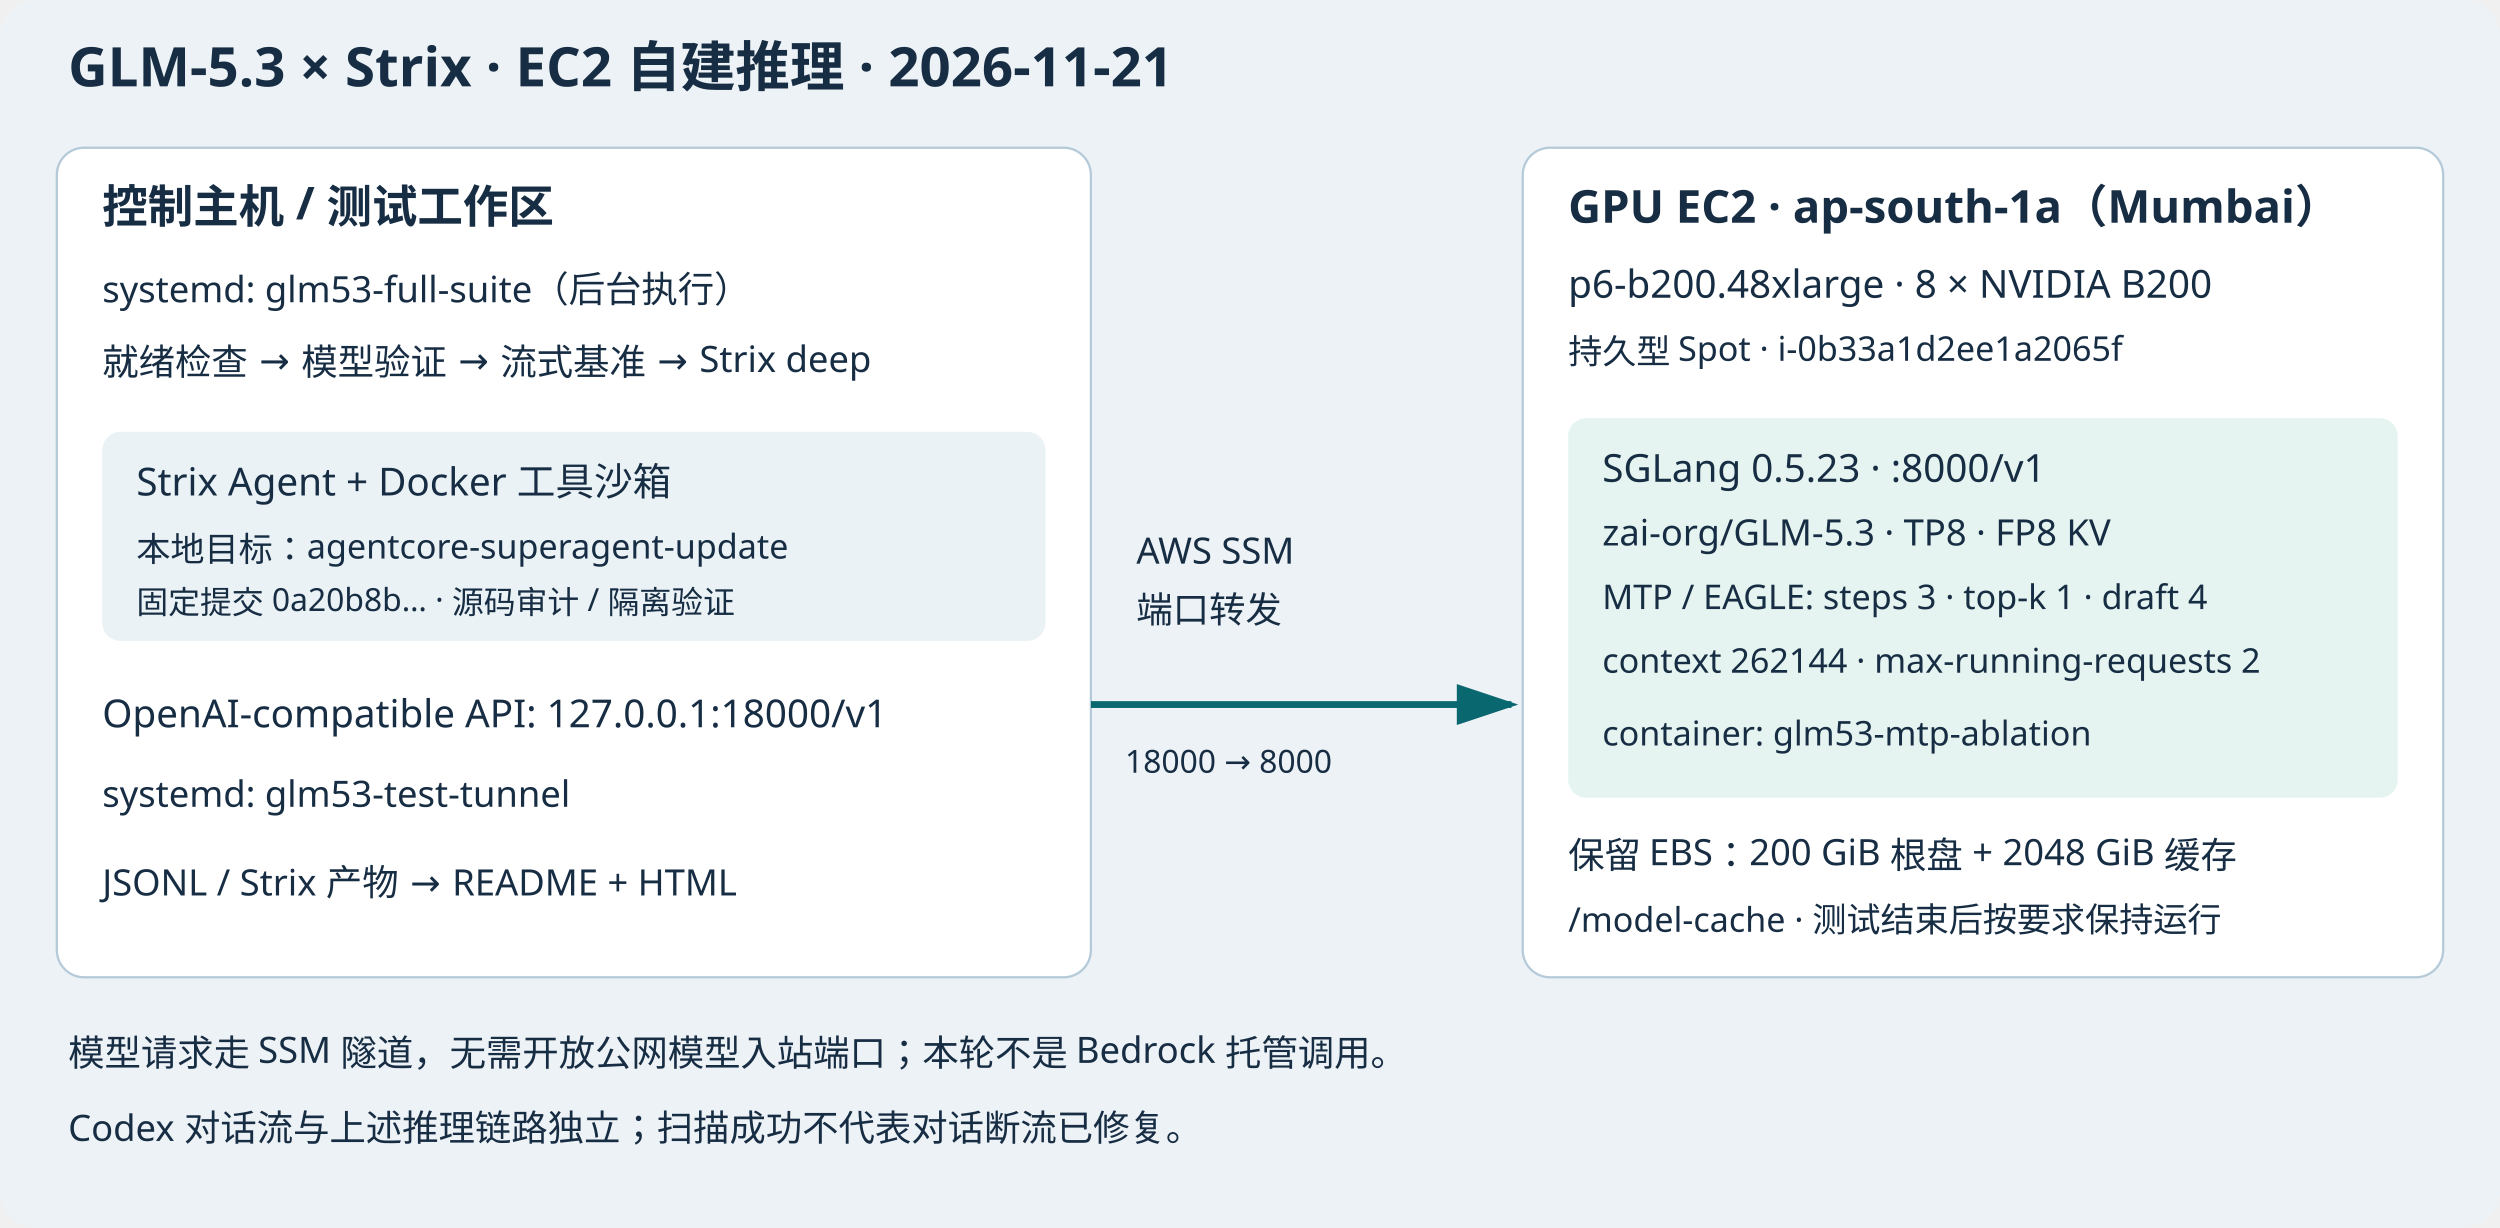
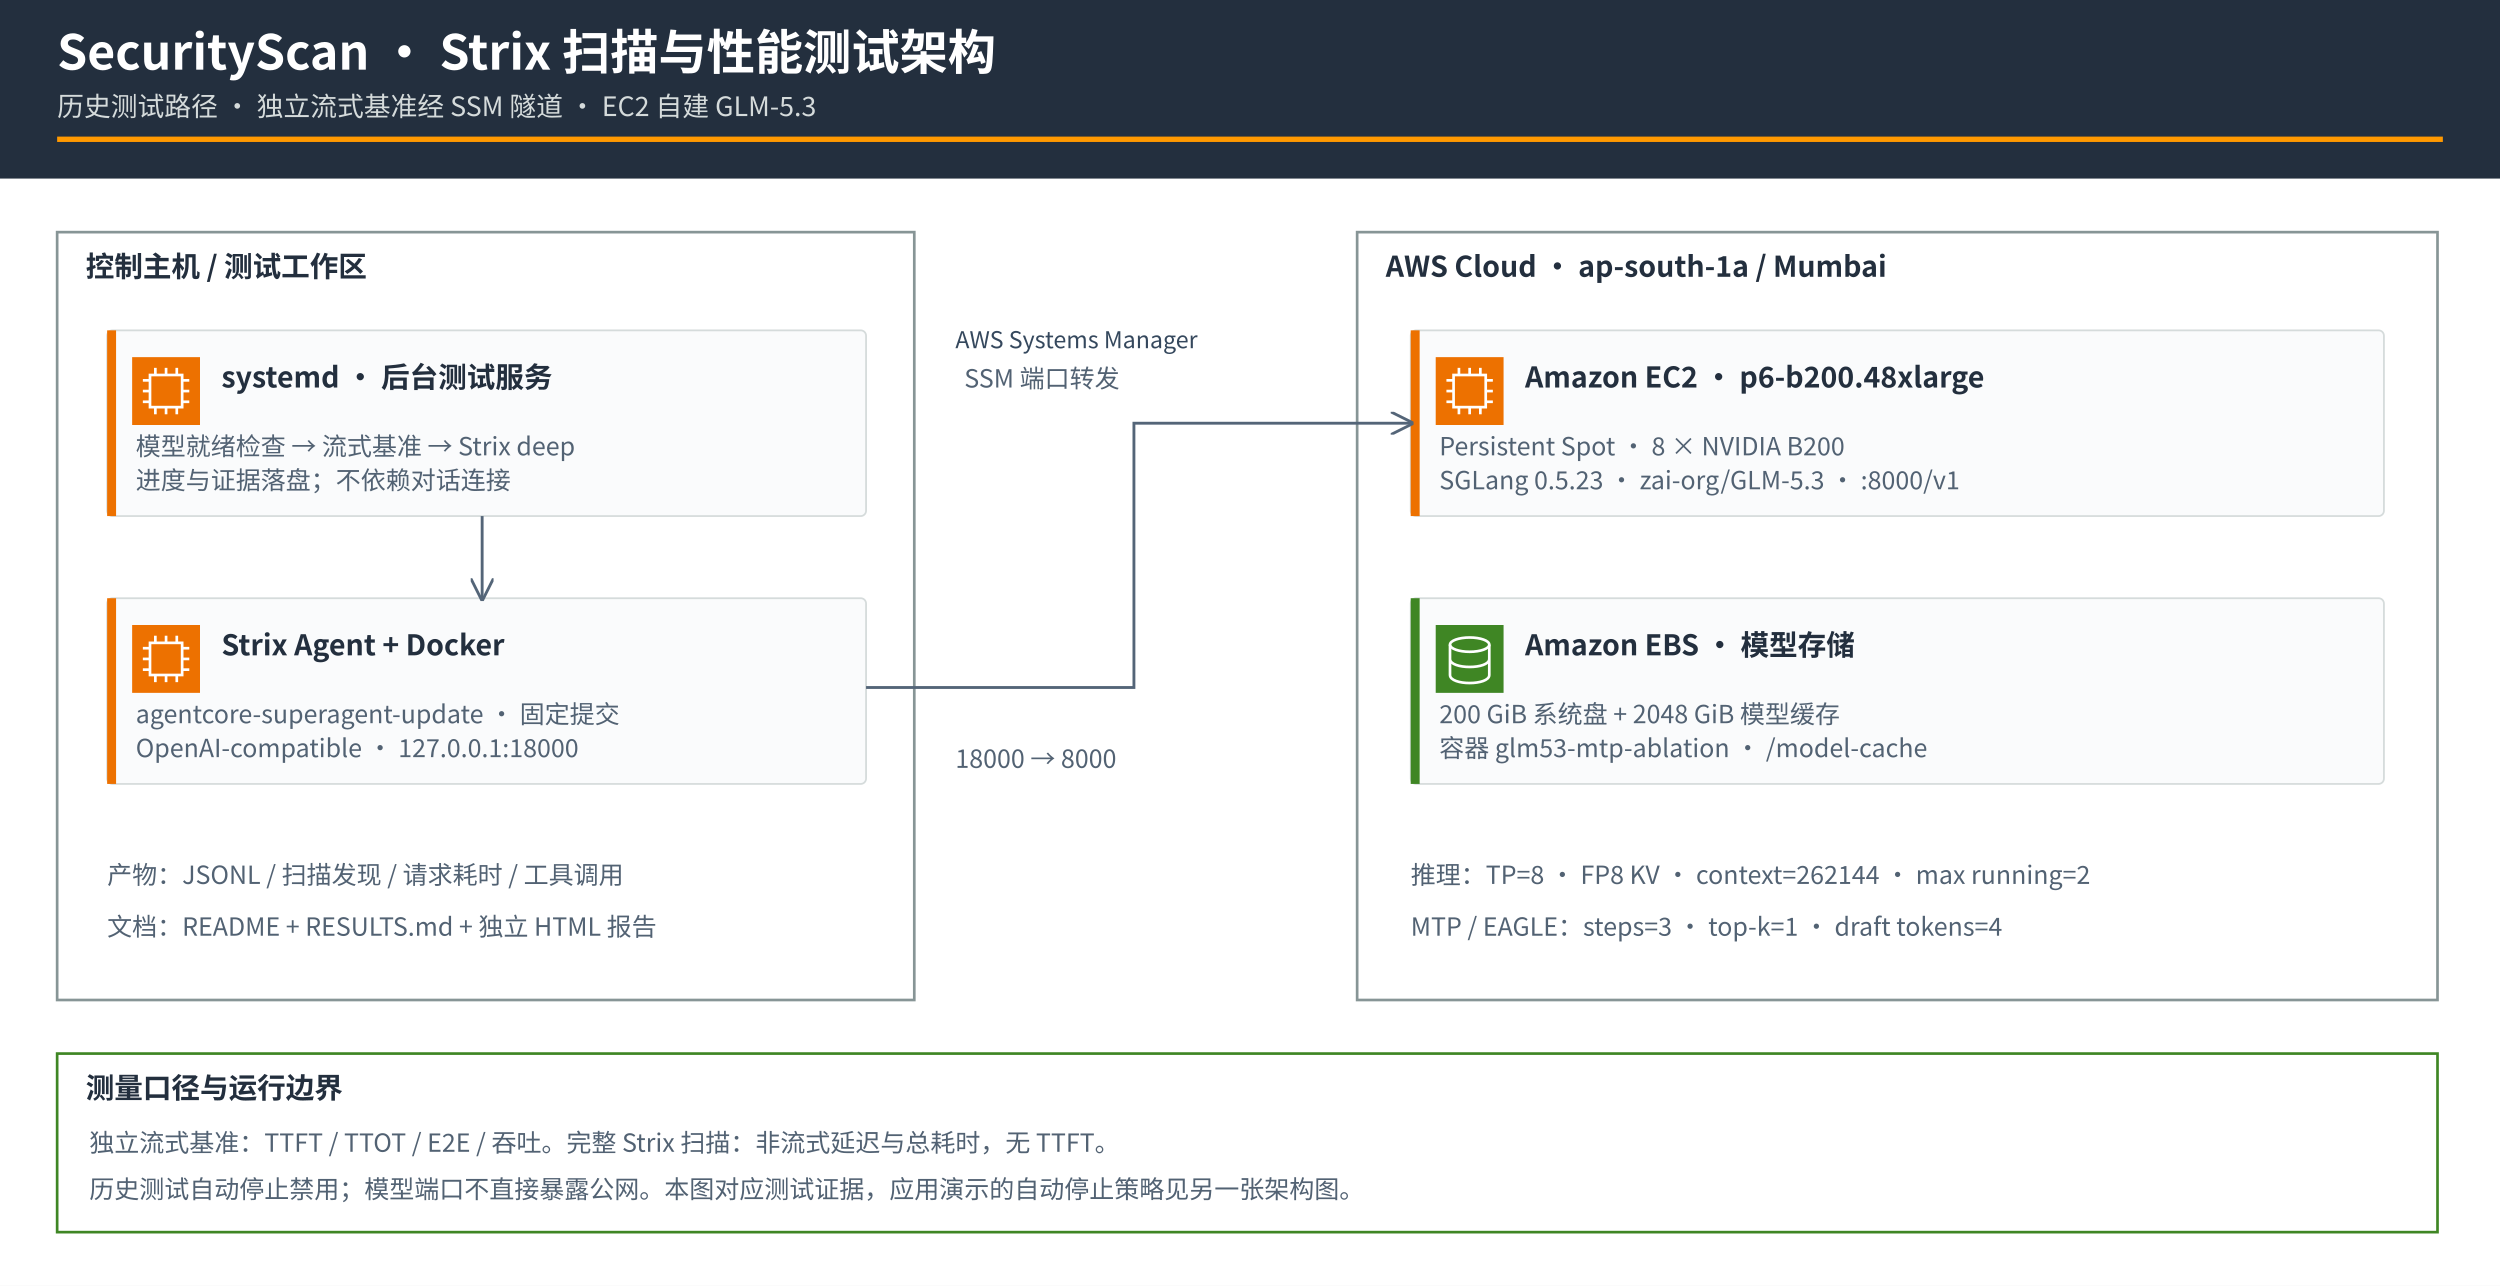
- <svg xmlns="http://www.w3.org/2000/svg" width="1100" height="540" viewBox="0 0 1100 540" role="img" aria-labelledby="title desc">
+ <svg xmlns="http://www.w3.org/2000/svg" width="1400" height="720" viewBox="0 0 1400 720" role="img" aria-labelledby="benchmark-title benchmark-desc">
  <defs>
-     <marker id="arrow" markerWidth="10" markerHeight="10" refX="8" refY="3" orient="auto">
-       <path d="M0,0 L0,6 L9,3 z" fill="#096770" />
+     <marker id="benchmark-arrow" markerWidth="8" markerHeight="8" refX="7" refY="4" orient="auto">
+       <path d="M0 0 L8 4 L0 8" fill="none" stroke="#546578" />
    </marker>
  </defs>
-   <rect width="1100" height="540" rx="16" fill="#edf2f6" />
-   <g font-family="system-ui,sans-serif" fill="#172d43">
-     <text x="30" y="38" font-size="24" font-weight="bold">GLM-5.3 × Strix · EC2 自建推理 · 2026-11-21</text>
-     <rect x="25" y="65" width="455" height="365" rx="12" fill="white" stroke="#b5cad8" />
-     <text x="45" y="98" font-size="20" font-weight="bold">控制主机 / 测试工作区</text>
-     <text x="45" y="133" font-size="16">systemd: glm53-full-suite（后台执行）</text>
-     <text x="45" y="165" font-size="16">就绪检查 → 模型验证 → 流式基准 → Strix deep</text>
-     <rect x="45" y="190" width="415" height="92" rx="8" fill="#eaf2f6" />
-     <text x="60" y="218" font-size="17">Strix Agent + Docker 工具沙箱</text>
-     <text x="60" y="247" font-size="15">本地目标：agentcore-superagent-update</text>
-     <text x="60" y="270" font-size="14">固定提交 0a20b8b… · 源码审计 / 隔离验证</text>
-     <text x="45" y="320" font-size="17">OpenAI-compatible API: 127.0.0.1:18000/v1</text>
-     <text x="45" y="355" font-size="16">systemd: glm53-test-tunnel</text>
-     <text x="45" y="394" font-size="16">JSONL / Strix 产物 → README + HTML</text>
-     <rect x="670" y="65" width="405" height="365" rx="12" fill="white" stroke="#b5cad8" />
-     <text x="690" y="98" font-size="20" font-weight="bold">GPU EC2 · ap-south-1a（Mumbai）</text>
-     <text x="690" y="131" font-size="17">p6-b200.48xlarge · 8 × NVIDIA B200</text>
-     <text x="690" y="160" font-size="15">持久型 Spot · i-0b33a1d2ee1a2065f</text>
-     <rect x="690" y="184" width="365" height="167" rx="8" fill="#e5f4f0" />
-     <text x="705" y="212" font-size="17">SGLang 0.5.23 · :8000/v1</text>
-     <text x="705" y="240" font-size="16">zai-org/GLM-5.3 · TP8 · FP8 KV</text>
-     <text x="705" y="268" font-size="15">MTP / EAGLE: steps 3 · top-k 1 · draft 4</text>
-     <text x="705" y="296" font-size="15">context 262144 · max-running-requests 2</text>
-     <text x="705" y="328" font-size="15">container: glm53-mtp-ablation</text>
-     <text x="690" y="382" font-size="16">保留 EBS：200 GiB 根盘 + 2048 GiB 缓存</text>
-     <text x="690" y="410" font-size="15">/model-cache · 测试结束后按要求保持运行</text>
-     <path d="M480 310 H665" stroke="#096770" stroke-width="3" marker-end="url(#arrow)" />
-     <text x="500" y="248" font-size="16">AWS SSM</text>
-     <text x="500" y="274" font-size="16">端口转发</text>
-     <text x="495" y="340" font-size="14">18000 → 8000</text>
-     <text x="30" y="469" font-size="16">模型请求走 SSM 隧道，无需开放公网模型入站端口；本轮不是 Bedrock 托管调用。</text>
-     <text x="30" y="502" font-size="16">Codex 对话流与上述推理链路独立；扫描成功不代表对话断流已修复。</text>
+   <rect width="1400" height="720" fill="white" />
+   <rect width="1400" height="100" fill="#232f3e" />
+   <path d="M32 78 H1368" stroke="#ff9900" stroke-width="3" />
+   <style>text{font-family:'Noto Sans CJK SC',Arial,'Microsoft YaHei',sans-serif;fill:#232f3e} .title{font-size:27px;font-weight:700;fill:white} .sub{font-size:15px;fill:#d5dbdb} .label{font-size:16px;font-weight:700} .detail{font-size:14px;fill:#526273} .edge{font-size:13px;fill:#35485d}</style>
+   <text x="32" y="39" class="title">SecurityScan · Strix 扫描与性能测试架构</text>
+   <text x="32" y="65" class="sub">历史测试路径 · 独立流式基准经 SSM 隧道 · EC2 自建 GLM-5.3</text>
+   <rect x="32" y="130" width="480" height="430" fill="none" stroke="#879596" stroke-width="1.5" />
+   <text x="48" y="155" class="label">控制主机 / 测试工作区</text>
+   <rect x="60" y="185" width="425" height="104" rx="3" fill="#fafbfc" stroke="#d5dbdb" />
+   <rect x="60" y="185" width="5" height="104" fill="#ed7100" />
+   <rect x="74" y="200" width="38" height="38" fill="#ed7100" />
+   <g transform="translate(74 200)" fill="none" stroke="white" stroke-width="1.5">
+     <rect x="10" y="10" width="18" height="18" />
+     <path d="M6 13h4m-4 6h4m-4 6h4m18-12h4m-4 6h4m-4 6h4M13 6v4m6-4v4m6-4v4m-12 18v4m6-4v4m6-4v4" />
  </g>
+   <text x="124" y="217" class="label">systemd · 后台测试服务</text>
+   <text x="76" y="255" class="detail">模型就绪检查 → 流式基准 → Strix deep</text>
+   <text x="76" y="274" class="detail">进度与证据落盘；不依赖对话连接</text>
+   <rect x="60" y="335" width="425" height="104" rx="3" fill="#fafbfc" stroke="#d5dbdb" />
+   <rect x="60" y="335" width="5" height="104" fill="#ed7100" />
+   <rect x="74" y="350" width="38" height="38" fill="#ed7100" />
+   <g transform="translate(74 350)" fill="none" stroke="white" stroke-width="1.5">
+     <rect x="10" y="10" width="18" height="18" />
+     <path d="M6 13h4m-4 6h4m-4 6h4m18-12h4m-4 6h4m-4 6h4M13 6v4m6-4v4m6-4v4m-12 18v4m6-4v4m6-4v4" />
+   </g>
+   <text x="124" y="367" class="label">Strix Agent + Docker</text>
+   <text x="76" y="405" class="detail">agentcore-superagent-update · 固定提交</text>
+   <text x="76" y="424" class="detail">OpenAI-compatible · 127.0.0.1:18000</text>
+   <polyline points="270,289 270,335" fill="none" stroke="#546578" stroke-width="1.6" marker-end="url(#benchmark-arrow)" />
+   <text x="60" y="495" class="detail">产物：JSONL / 扫描发现 / 请求耗时 / 工具调用</text>
+   <text x="60" y="524" class="detail">文档：README + RESULTS.md + 独立 HTML 报告</text>
+   <rect x="760" y="130" width="605" height="430" fill="none" stroke="#879596" stroke-width="1.5" />
+   <text x="776" y="155" class="label">AWS Cloud · ap-south-1a / Mumbai</text>
+   <rect x="790" y="185" width="545" height="104" rx="3" fill="#fafbfc" stroke="#d5dbdb" />
+   <rect x="790" y="185" width="5" height="104" fill="#ed7100" />
+   <rect x="804" y="200" width="38" height="38" fill="#ed7100" />
+   <g transform="translate(804 200)" fill="none" stroke="white" stroke-width="1.5">
+     <rect x="10" y="10" width="18" height="18" />
+     <path d="M6 13h4m-4 6h4m-4 6h4m18-12h4m-4 6h4m-4 6h4M13 6v4m6-4v4m6-4v4m-12 18v4m6-4v4m6-4v4" />
+   </g>
+   <text x="854" y="217" class="label">Amazon EC2 · p6-b200.48xlarge</text>
+   <text x="806" y="255" class="detail">Persistent Spot · 8 × NVIDIA B200</text>
+   <text x="806" y="274" class="detail">SGLang 0.5.23 · zai-org/GLM-5.3 · :8000/v1</text>
+   <rect x="790" y="335" width="545" height="104" rx="3" fill="#fafbfc" stroke="#d5dbdb" />
+   <rect x="790" y="335" width="5" height="104" fill="#3f8624" />
+   <rect x="804" y="350" width="38" height="38" fill="#3f8624" />
+   <g transform="translate(804 350)" fill="none" stroke="white" stroke-width="1.5">
+     <ellipse cx="19" cy="11" rx="11" ry="4" />
+     <path d="M8 11v17c0 6 22 6 22 0V11M8 19c0 6 22 6 22 0" />
+   </g>
+   <text x="854" y="367" class="label">Amazon EBS · 模型存储</text>
+   <text x="806" y="405" class="detail">200 GiB 系统盘 + 2048 GiB 模型缓存</text>
+   <text x="806" y="424" class="detail">容器 glm53-mtp-ablation · /model-cache</text>
+   <text x="790" y="495" class="detail">推理：TP=8 · FP8 KV · context=262144 · max running=2</text>
+   <text x="790" y="524" class="detail">MTP / EAGLE：steps=3 · top-k=1 · draft tokens=4</text>
+   <polyline points="485,385 635,385 635,237 790,237" fill="none" stroke="#546578" stroke-width="1.6" marker-end="url(#benchmark-arrow)" />
+   <text x="535" y="195" class="edge">AWS Systems Manager</text>
+   <text x="540" y="217" class="detail">SSM 端口转发</text>
+   <text x="535" y="430" class="detail">18000 → 8000</text>
+   <rect x="32" y="590" width="1333" height="100" fill="none" stroke="#3f8624" stroke-width="1.5" />
+   <text x="48" y="615" class="label">测量口径与运行边界</text>
+   <text x="50" y="645" class="detail">独立流式基准：TTFT / TTOT / E2E / 吞吐。完整 Strix 扫描：非流式延迟与总耗时，无 TTFT。</text>
+   <text x="50" y="671" class="detail">历史测试自动停止禁用；模型端口不直接暴露公网。本图对应测试证据，应用演示的自动停止策略见另一张架构图。</text>
</svg>
